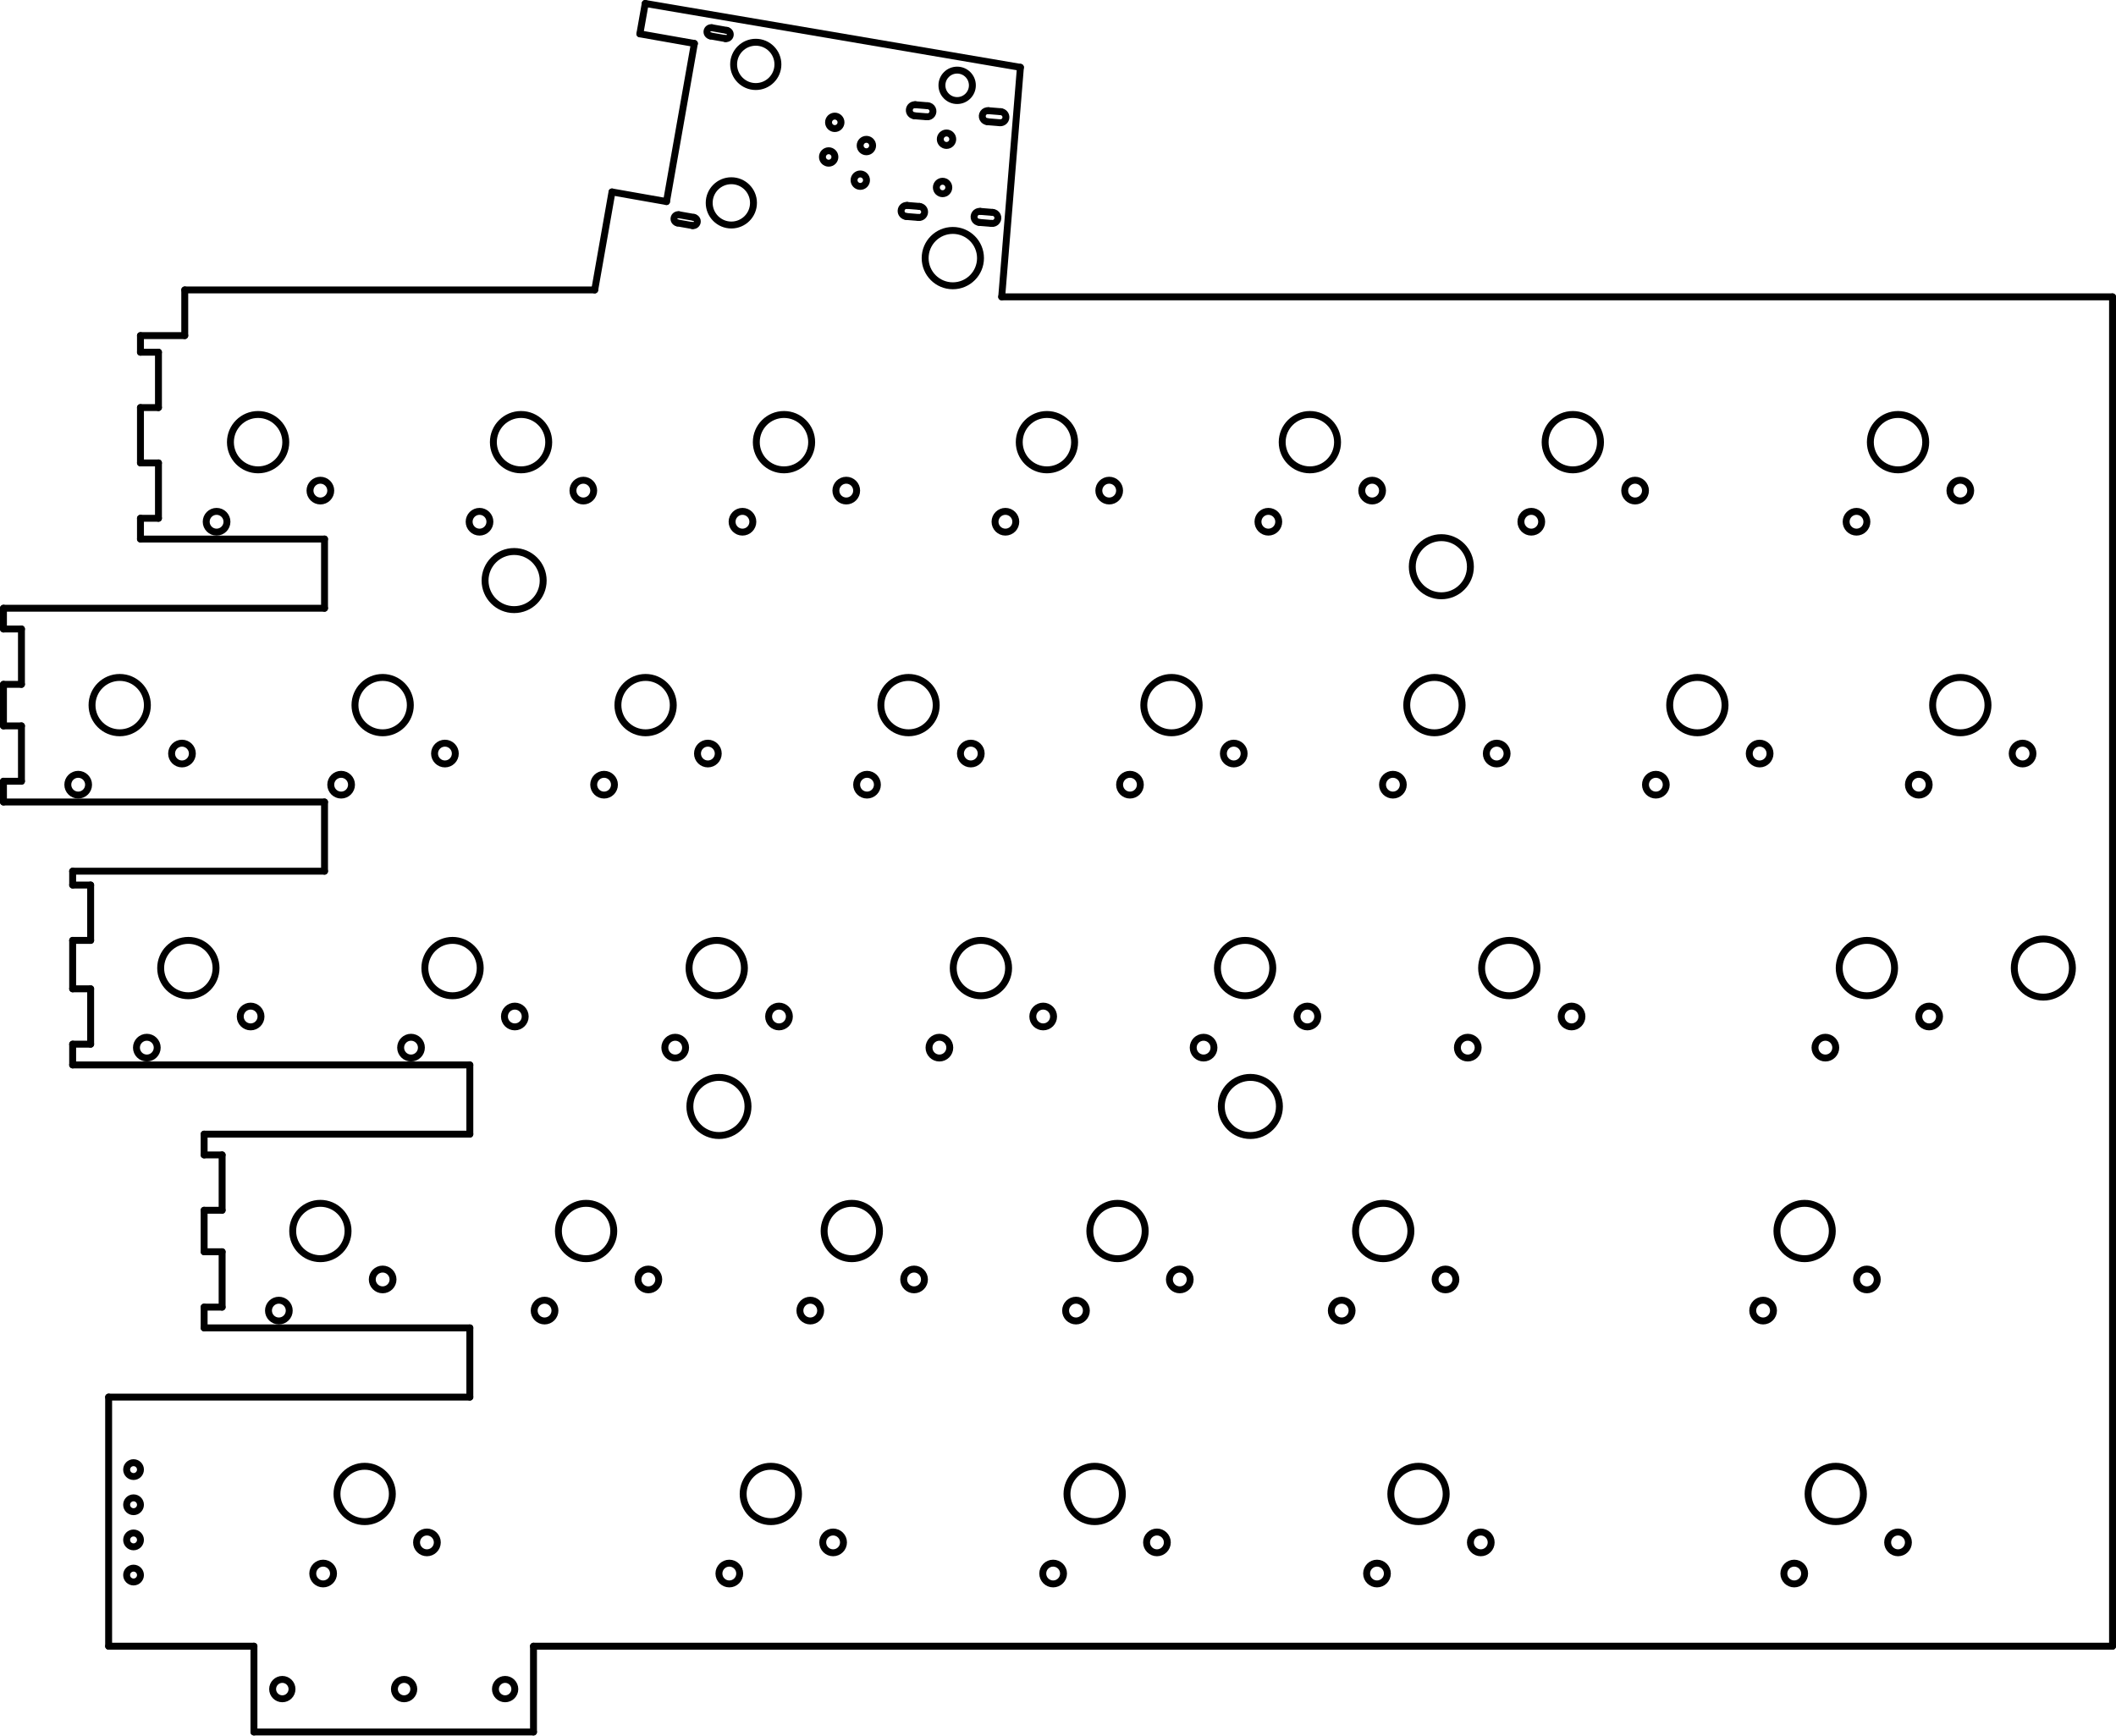
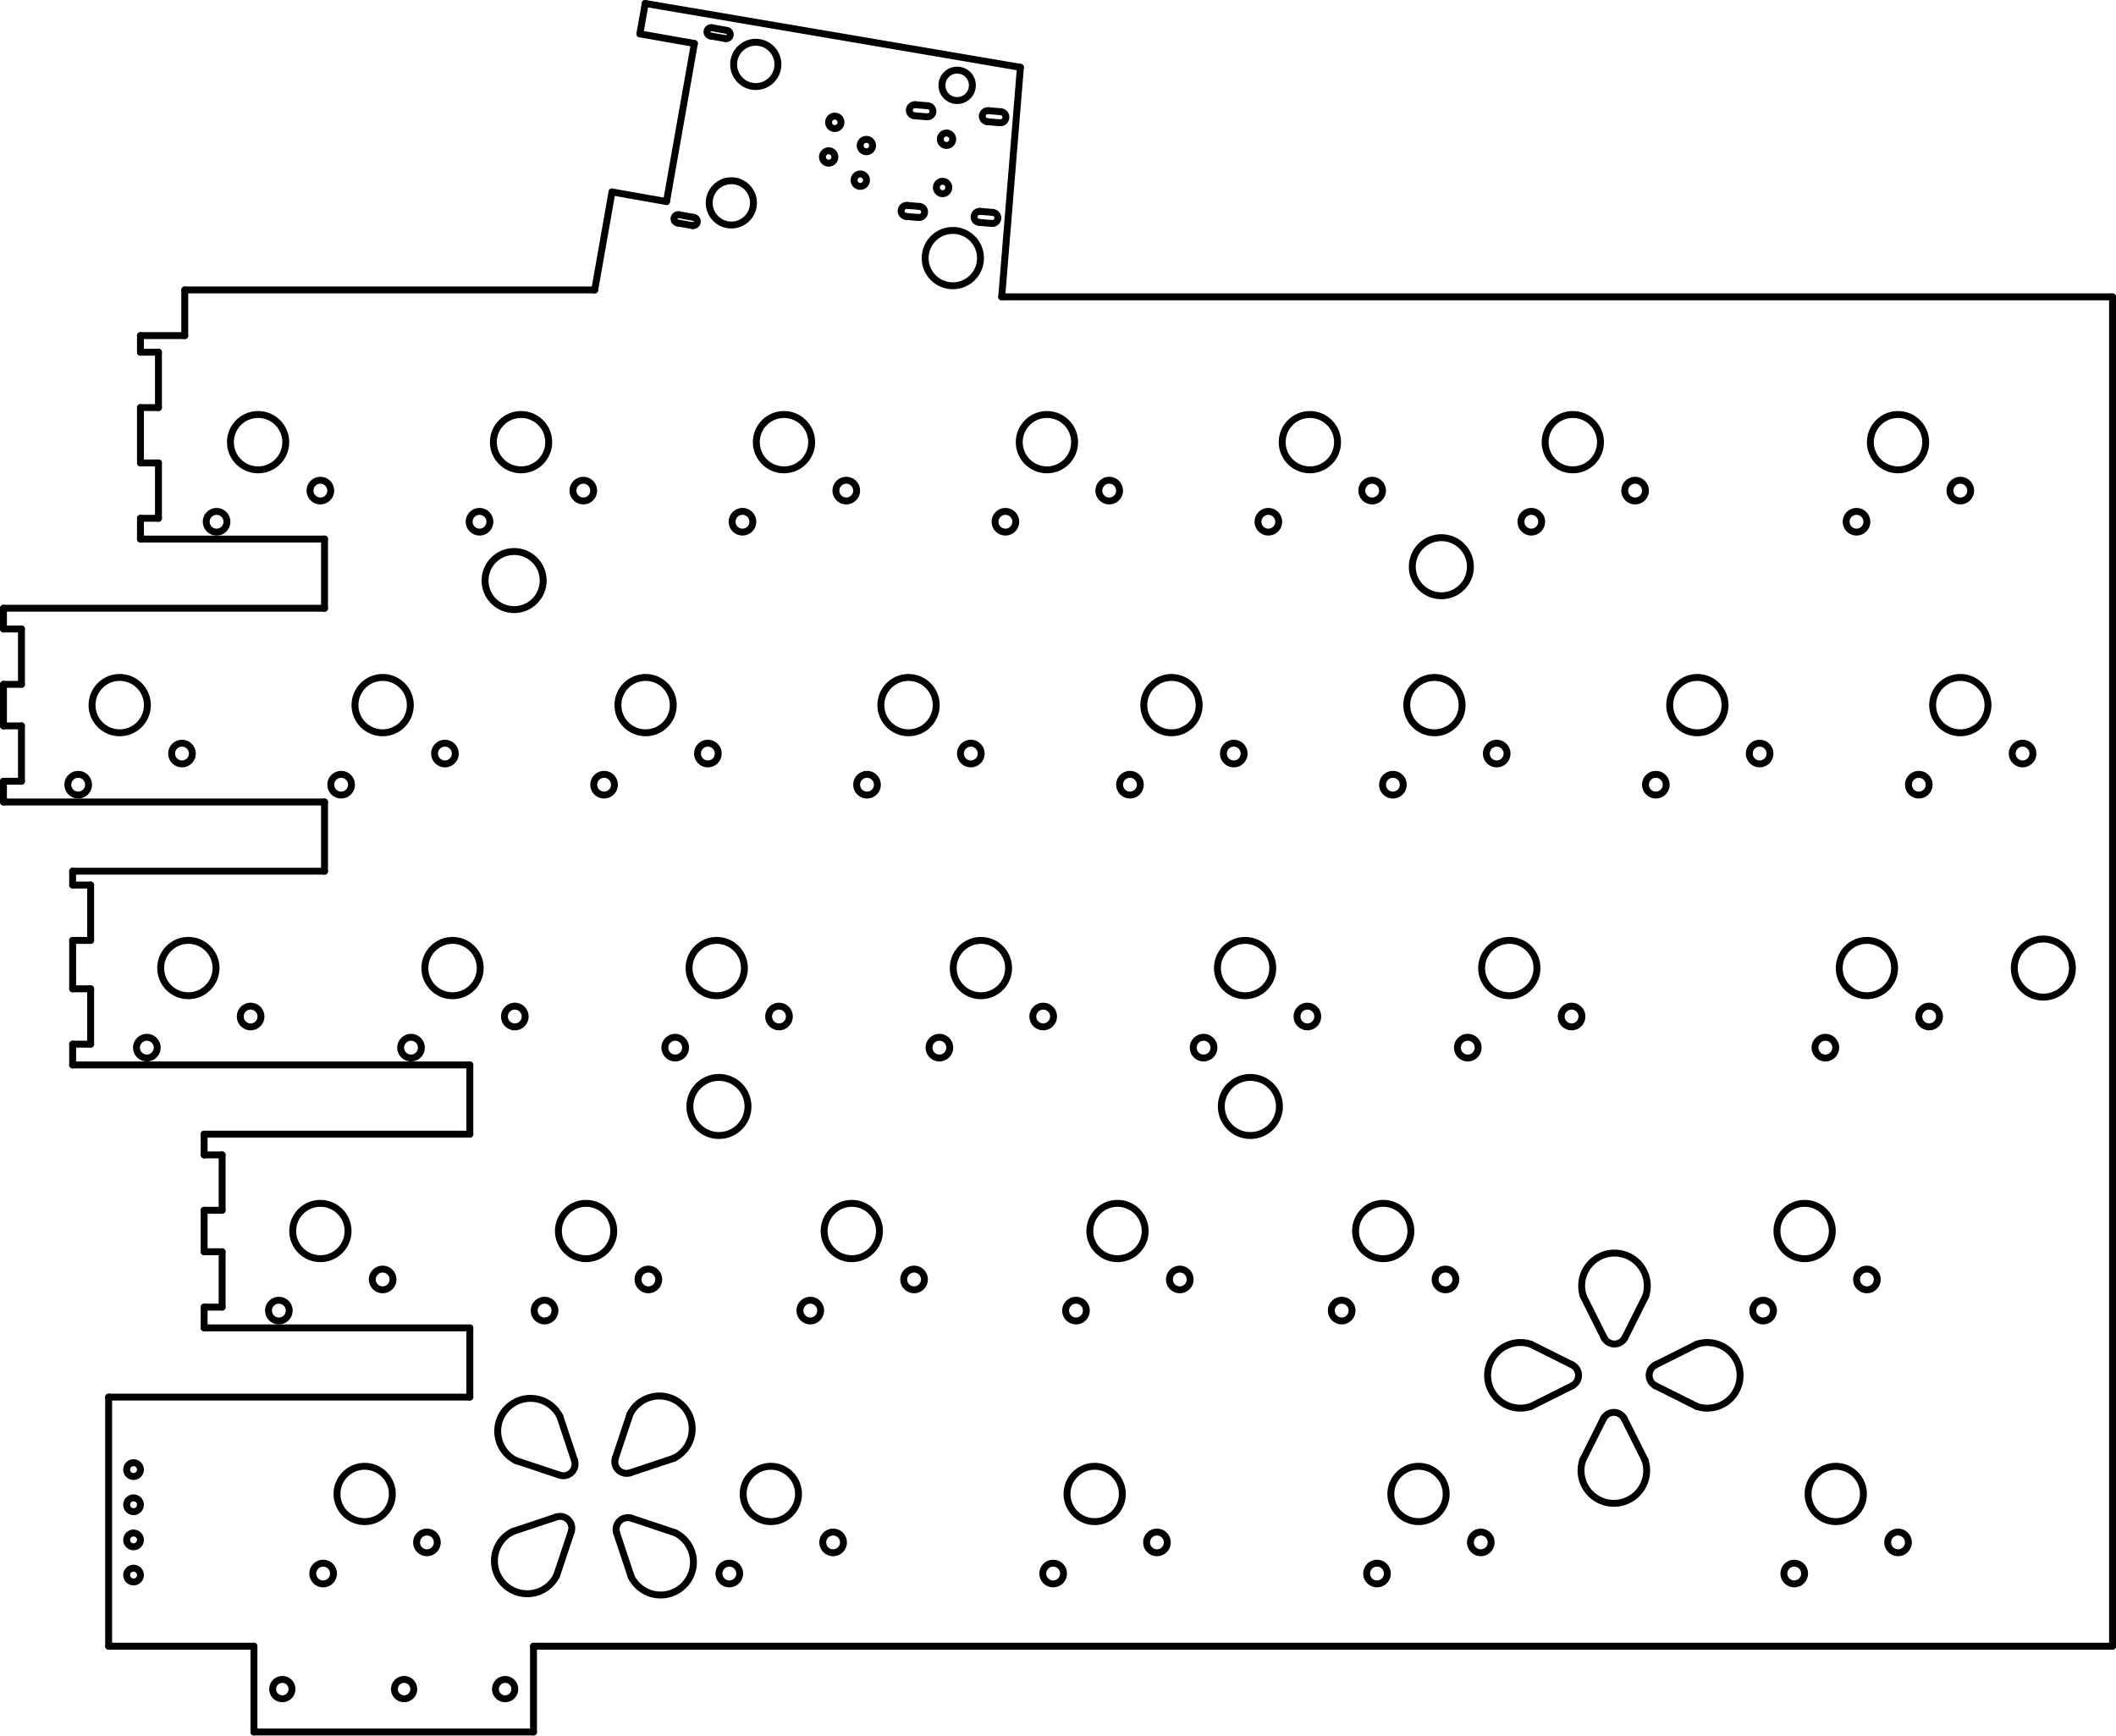
<svg xmlns="http://www.w3.org/2000/svg" width="152.9mm" height="125.4mm" viewBox="31.385 -229.628 152.9 125.4" version="1.1" style="stroke-linecap:round;stroke-linejoin:round;fill:none">
  <g transform="scale(1,-1)">
    <line x1="77.621" y1="227.182" x2="81.561" y2="226.487" style="stroke:#000000;stroke-width:0.5;" />
    <line x1="81.561" y1="226.487" x2="79.546" y2="215.063" style="stroke:#000000;stroke-width:0.5;" />
    <line x1="79.546" y1="215.063" x2="75.607" y2="215.758" style="stroke:#000000;stroke-width:0.5;" />
    <circle cx="100.235" cy="210.978" r="2" style="stroke:#000000;stroke-width:0.5;" />
    <circle cx="85.996" cy="224.975" r="1.6" style="stroke:#000000;stroke-width:0.5;" />
    <circle cx="84.231" cy="214.969" r="1.6" style="stroke:#000000;stroke-width:0.5;" />
    <circle cx="100.548" cy="223.462" r="1.1" style="stroke:#000000;stroke-width:0.5;" />
    <circle cx="51.785" cy="107.578" r="0.7" style="stroke:#000000;stroke-width:0.5;" />
    <circle cx="67.885" cy="107.578" r="0.7" style="stroke:#000000;stroke-width:0.5;" />
    <circle cx="60.585" cy="107.578" r="0.7" style="stroke:#000000;stroke-width:0.5;" />
    <path d="M102.213,214.354 A0.4,0.4 0 1,1 102.148,213.557 " style="stroke:#000000;stroke-width:0.5;" />
    <path d="M102.213,214.354 L103.111,214.281 " style="stroke:#000000;stroke-width:0.5;" />
    <path d="M103.046,213.484 A0.4,0.4 0 1,1 103.111,214.281 " style="stroke:#000000;stroke-width:0.5;" />
    <path d="M103.046,213.484 L102.148,213.557 " style="stroke:#000000;stroke-width:0.5;" />
    <path d="M102.807,221.63 L103.704,221.557 " style="stroke:#000000;stroke-width:0.5;" />
    <path d="M103.639,220.759 A0.4,0.4 0 1,1 103.704,221.557 " style="stroke:#000000;stroke-width:0.5;" />
    <path d="M103.639,220.759 L102.742,220.833 " style="stroke:#000000;stroke-width:0.5;" />
    <path d="M102.807,221.63 A0.4,0.4 0 1,1 102.742,220.833 " style="stroke:#000000;stroke-width:0.5;" />
    <path d="M97.524,222.061 A0.4,0.4 0 1,1 97.459,221.263 " style="stroke:#000000;stroke-width:0.5;" />
    <path d="M97.524,222.061 L98.421,221.987 " style="stroke:#000000;stroke-width:0.5;" />
    <path d="M98.356,221.19 A0.4,0.4 0 1,1 98.421,221.987 " style="stroke:#000000;stroke-width:0.5;" />
    <path d="M98.356,221.19 L97.459,221.263 " style="stroke:#000000;stroke-width:0.5;" />
    <path d="M96.931,214.785 A0.4,0.4 0 1,1 96.866,213.987 " style="stroke:#000000;stroke-width:0.5;" />
    <path d="M96.931,214.785 L97.828,214.712 " style="stroke:#000000;stroke-width:0.5;" />
    <path d="M97.763,213.914 A0.4,0.4 0 1,1 97.828,214.712 " style="stroke:#000000;stroke-width:0.5;" />
    <path d="M97.763,213.914 L96.866,213.987 " style="stroke:#000000;stroke-width:0.5;" />
    <path d="M80.44,214.111 L81.523,213.92 " style="stroke:#000000;stroke-width:0.5;" />
    <path d="M81.419,213.329 A0.3,0.3 0 0,1 81.523,213.92 " style="stroke:#000000;stroke-width:0.5;" />
    <path d="M81.419,213.329 L80.335,213.52 " style="stroke:#000000;stroke-width:0.5;" />
    <path d="M80.44,214.111 A0.3,0.3 0 1,1 80.335,213.52 " style="stroke:#000000;stroke-width:0.5;" />
    <path d="M82.822,227.623 L83.906,227.432 " style="stroke:#000000;stroke-width:0.5;" />
    <path d="M83.801,226.841 A0.3,0.3 0 0,1 83.906,227.432 " style="stroke:#000000;stroke-width:0.5;" />
    <path d="M83.801,226.841 L82.718,227.032 " style="stroke:#000000;stroke-width:0.5;" />
    <path d="M82.822,227.623 A0.3,0.3 0 1,1 82.718,227.032 " style="stroke:#000000;stroke-width:0.5;" />
    <circle cx="41.035" cy="115.818" r="0.5" style="stroke:#000000;stroke-width:0.5;" />
    <circle cx="41.035" cy="118.358" r="0.5" style="stroke:#000000;stroke-width:0.5;" />
    <circle cx="41.035" cy="120.898" r="0.5" style="stroke:#000000;stroke-width:0.5;" />
    <circle cx="41.035" cy="123.438" r="0.5" style="stroke:#000000;stroke-width:0.5;" />
    <circle cx="99.779" cy="219.569" r="0.45" style="stroke:#000000;stroke-width:0.5;" />
    <circle cx="99.495" cy="216.081" r="0.45" style="stroke:#000000;stroke-width:0.5;" />
    <circle cx="91.705" cy="220.788" r="0.45" style="stroke:#000000;stroke-width:0.5;" />
    <circle cx="91.264" cy="218.286" r="0.45" style="stroke:#000000;stroke-width:0.5;" />
    <circle cx="93.989" cy="219.111" r="0.45" style="stroke:#000000;stroke-width:0.5;" />
    <circle cx="93.548" cy="216.609" r="0.45" style="stroke:#000000;stroke-width:0.5;" />
    <path d="M78.009,229.378 L77.621,227.182 " style="stroke:#000000;stroke-width:0.5;" />
    <path d="M75.607,215.758 L74.359,208.678 " style="stroke:#000000;stroke-width:0.5;" />
    <path d="M49.735,110.678 L49.735,104.478 " style="stroke:#000000;stroke-width:0.5;" />
    <path d="M49.735,104.478 L69.935,104.478 " style="stroke:#000000;stroke-width:0.5;" />
    <path d="M69.935,104.478 L69.935,110.678 " style="stroke:#000000;stroke-width:0.5;" />
    <path d="M103.767,208.178 L105.119,224.763 " style="stroke:#000000;stroke-width:0.5;" />
    <path d="M78.009,229.378 L105.119,224.763 " style="stroke:#000000;stroke-width:0.5;" />
    <circle cx="62.235" cy="118.178" r="0.75" style="stroke:#000000;stroke-width:0.5;" />
    <circle cx="54.735" cy="115.928" r="0.75" style="stroke:#000000;stroke-width:0.5;" />
    <circle cx="165.535" cy="191.928" r="0.75" style="stroke:#000000;stroke-width:0.5;" />
    <circle cx="173.035" cy="194.178" r="0.75" style="stroke:#000000;stroke-width:0.5;" />
    <circle cx="163.285" cy="153.928" r="0.75" style="stroke:#000000;stroke-width:0.5;" />
    <circle cx="170.785" cy="156.178" r="0.75" style="stroke:#000000;stroke-width:0.5;" />
    <circle cx="158.785" cy="134.928" r="0.75" style="stroke:#000000;stroke-width:0.5;" />
    <circle cx="166.285" cy="137.178" r="0.75" style="stroke:#000000;stroke-width:0.5;" />
    <circle cx="161.035" cy="115.928" r="0.75" style="stroke:#000000;stroke-width:0.5;" />
    <circle cx="168.535" cy="118.178" r="0.75" style="stroke:#000000;stroke-width:0.5;" />
    <circle cx="138.385" cy="118.178" r="0.75" style="stroke:#000000;stroke-width:0.5;" />
    <circle cx="130.885" cy="115.928" r="0.75" style="stroke:#000000;stroke-width:0.5;" />
    <circle cx="114.985" cy="118.178" r="0.75" style="stroke:#000000;stroke-width:0.5;" />
    <circle cx="107.485" cy="115.928" r="0.75" style="stroke:#000000;stroke-width:0.5;" />
    <circle cx="91.585" cy="118.178" r="0.75" style="stroke:#000000;stroke-width:0.5;" />
    <circle cx="84.085" cy="115.928" r="0.75" style="stroke:#000000;stroke-width:0.5;" />
    <circle cx="128.335" cy="134.928" r="0.75" style="stroke:#000000;stroke-width:0.5;" />
    <circle cx="135.835" cy="137.178" r="0.75" style="stroke:#000000;stroke-width:0.5;" />
    <circle cx="109.135" cy="134.928" r="0.75" style="stroke:#000000;stroke-width:0.5;" />
    <circle cx="116.635" cy="137.178" r="0.75" style="stroke:#000000;stroke-width:0.5;" />
    <circle cx="89.935" cy="134.928" r="0.75" style="stroke:#000000;stroke-width:0.5;" />
    <circle cx="97.435" cy="137.178" r="0.75" style="stroke:#000000;stroke-width:0.5;" />
    <circle cx="70.735" cy="134.928" r="0.75" style="stroke:#000000;stroke-width:0.5;" />
    <circle cx="78.235" cy="137.178" r="0.75" style="stroke:#000000;stroke-width:0.5;" />
    <circle cx="59.035" cy="137.178" r="0.75" style="stroke:#000000;stroke-width:0.5;" />
    <circle cx="51.535" cy="134.928" r="0.75" style="stroke:#000000;stroke-width:0.5;" />
    <circle cx="144.945" cy="156.178" r="0.75" style="stroke:#000000;stroke-width:0.5;" />
    <circle cx="137.445" cy="153.928" r="0.75" style="stroke:#000000;stroke-width:0.5;" />
    <circle cx="125.855" cy="156.178" r="0.75" style="stroke:#000000;stroke-width:0.5;" />
    <circle cx="118.355" cy="153.928" r="0.75" style="stroke:#000000;stroke-width:0.5;" />
    <circle cx="106.765" cy="156.178" r="0.75" style="stroke:#000000;stroke-width:0.5;" />
    <circle cx="99.265" cy="153.928" r="0.75" style="stroke:#000000;stroke-width:0.5;" />
    <circle cx="87.675" cy="156.178" r="0.75" style="stroke:#000000;stroke-width:0.5;" />
    <circle cx="80.175" cy="153.928" r="0.75" style="stroke:#000000;stroke-width:0.5;" />
    <circle cx="68.585" cy="156.178" r="0.75" style="stroke:#000000;stroke-width:0.5;" />
    <circle cx="61.085" cy="153.928" r="0.75" style="stroke:#000000;stroke-width:0.5;" />
    <circle cx="41.995" cy="153.928" r="0.75" style="stroke:#000000;stroke-width:0.5;" />
    <circle cx="49.495" cy="156.178" r="0.75" style="stroke:#000000;stroke-width:0.5;" />
    <circle cx="170.035" cy="172.928" r="0.75" style="stroke:#000000;stroke-width:0.5;" />
    <circle cx="177.535" cy="175.178" r="0.75" style="stroke:#000000;stroke-width:0.5;" />
    <circle cx="151.035" cy="172.928" r="0.75" style="stroke:#000000;stroke-width:0.5;" />
    <circle cx="158.535" cy="175.178" r="0.75" style="stroke:#000000;stroke-width:0.5;" />
    <circle cx="132.035" cy="172.928" r="0.75" style="stroke:#000000;stroke-width:0.5;" />
    <circle cx="139.535" cy="175.178" r="0.75" style="stroke:#000000;stroke-width:0.5;" />
    <circle cx="113.035" cy="172.928" r="0.75" style="stroke:#000000;stroke-width:0.5;" />
    <circle cx="120.535" cy="175.178" r="0.75" style="stroke:#000000;stroke-width:0.5;" />
    <circle cx="94.035" cy="172.928" r="0.75" style="stroke:#000000;stroke-width:0.5;" />
    <circle cx="101.535" cy="175.178" r="0.75" style="stroke:#000000;stroke-width:0.5;" />
    <circle cx="75.035" cy="172.928" r="0.75" style="stroke:#000000;stroke-width:0.5;" />
    <circle cx="82.535" cy="175.178" r="0.75" style="stroke:#000000;stroke-width:0.5;" />
    <circle cx="56.035" cy="172.928" r="0.75" style="stroke:#000000;stroke-width:0.5;" />
    <circle cx="63.535" cy="175.178" r="0.75" style="stroke:#000000;stroke-width:0.5;" />
    <circle cx="37.035" cy="172.928" r="0.75" style="stroke:#000000;stroke-width:0.5;" />
    <circle cx="44.535" cy="175.178" r="0.75" style="stroke:#000000;stroke-width:0.5;" />
    <circle cx="142.035" cy="191.928" r="0.75" style="stroke:#000000;stroke-width:0.5;" />
    <circle cx="149.535" cy="194.178" r="0.75" style="stroke:#000000;stroke-width:0.5;" />
    <circle cx="123.035" cy="191.928" r="0.75" style="stroke:#000000;stroke-width:0.5;" />
    <circle cx="130.535" cy="194.178" r="0.75" style="stroke:#000000;stroke-width:0.5;" />
    <circle cx="104.035" cy="191.928" r="0.75" style="stroke:#000000;stroke-width:0.5;" />
    <circle cx="111.535" cy="194.178" r="0.75" style="stroke:#000000;stroke-width:0.5;" />
    <circle cx="85.035" cy="191.928" r="0.75" style="stroke:#000000;stroke-width:0.5;" />
    <circle cx="92.535" cy="194.178" r="0.75" style="stroke:#000000;stroke-width:0.5;" />
    <circle cx="66.035" cy="191.928" r="0.75" style="stroke:#000000;stroke-width:0.5;" />
    <circle cx="73.535" cy="194.178" r="0.75" style="stroke:#000000;stroke-width:0.5;" />
    <circle cx="47.035" cy="191.928" r="0.75" style="stroke:#000000;stroke-width:0.5;" />
    <circle cx="54.535" cy="194.178" r="0.75" style="stroke:#000000;stroke-width:0.5;" />
    <path d="M42.835,196.178 L42.835,192.178 " style="stroke:#000000;stroke-width:0.5;" />
    <path d="M42.835,192.178 L41.535,192.178 " style="stroke:#000000;stroke-width:0.5;" />
    <path d="M41.535,196.178 L42.835,196.178 " style="stroke:#000000;stroke-width:0.5;" />
    <path d="M42.835,204.178 L42.835,200.178 " style="stroke:#000000;stroke-width:0.5;" />
    <path d="M42.835,200.178 L41.535,200.178 " style="stroke:#000000;stroke-width:0.5;" />
    <path d="M41.535,204.178 L42.835,204.178 " style="stroke:#000000;stroke-width:0.5;" />
    <path d="M47.435,146.178 L47.435,142.178 " style="stroke:#000000;stroke-width:0.5;" />
    <path d="M47.435,142.178 L46.135,142.178 " style="stroke:#000000;stroke-width:0.5;" />
    <path d="M46.135,146.178 L47.435,146.178 " style="stroke:#000000;stroke-width:0.5;" />
    <path d="M47.435,139.178 L47.435,135.178 " style="stroke:#000000;stroke-width:0.5;" />
    <path d="M47.435,135.178 L46.135,135.178 " style="stroke:#000000;stroke-width:0.5;" />
    <path d="M46.135,139.178 L47.435,139.178 " style="stroke:#000000;stroke-width:0.5;" />
    <path d="M37.935,158.178 L37.935,154.178 " style="stroke:#000000;stroke-width:0.5;" />
    <path d="M37.935,154.178 L36.635,154.178 " style="stroke:#000000;stroke-width:0.5;" />
    <path d="M36.635,158.178 L37.935,158.178 " style="stroke:#000000;stroke-width:0.5;" />
    <path d="M37.935,165.678 L37.935,161.678 " style="stroke:#000000;stroke-width:0.5;" />
    <path d="M37.935,161.678 L36.635,161.678 " style="stroke:#000000;stroke-width:0.5;" />
    <path d="M36.635,165.678 L37.935,165.678 " style="stroke:#000000;stroke-width:0.5;" />
    <path d="M32.935,177.178 L32.935,173.178 " style="stroke:#000000;stroke-width:0.5;" />
    <path d="M32.935,173.178 L31.635,173.178 " style="stroke:#000000;stroke-width:0.5;" />
    <path d="M31.635,177.178 L32.935,177.178 " style="stroke:#000000;stroke-width:0.5;" />
    <path d="M32.935,184.178 L32.935,180.178 " style="stroke:#000000;stroke-width:0.5;" />
    <path d="M32.935,180.178 L31.635,180.178 " style="stroke:#000000;stroke-width:0.5;" />
    <path d="M31.635,184.178 L32.935,184.178 " style="stroke:#000000;stroke-width:0.5;" />
    <path d="M39.235,110.678 L49.735,110.678 " style="stroke:#000000;stroke-width:0.5;" />
    <path d="M69.935,110.678 L184.035,110.678 " style="stroke:#000000;stroke-width:0.5;" />
    <path d="M44.735,208.678 L44.735,205.378 " style="stroke:#000000;stroke-width:0.5;" />
    <path d="M44.735,205.378 L41.535,205.378 " style="stroke:#000000;stroke-width:0.5;" />
    <path d="M74.359,208.678 L44.735,208.678 " style="stroke:#000000;stroke-width:0.5;" />
    <path d="M54.835,185.678 L31.635,185.678 " style="stroke:#000000;stroke-width:0.5;" />
    <path d="M41.535,190.678 L54.835,190.678 " style="stroke:#000000;stroke-width:0.5;" />
    <path d="M54.835,190.678 L54.835,185.678 " style="stroke:#000000;stroke-width:0.5;" />
    <path d="M184.035,208.178 L103.767,208.178 " style="stroke:#000000;stroke-width:0.5;" />
    <path d="M54.835,166.678 L36.635,166.678 " style="stroke:#000000;stroke-width:0.5;" />
    <path d="M54.835,171.678 L54.835,166.678 " style="stroke:#000000;stroke-width:0.5;" />
    <path d="M31.635,171.678 L54.835,171.678 " style="stroke:#000000;stroke-width:0.5;" />
    <path d="M65.335,128.678 L39.235,128.678 " style="stroke:#000000;stroke-width:0.5;" />
    <path d="M65.335,133.678 L65.335,128.678 " style="stroke:#000000;stroke-width:0.5;" />
    <path d="M46.135,133.678 L65.335,133.678 " style="stroke:#000000;stroke-width:0.5;" />
    <path d="M65.335,147.678 L46.135,147.678 " style="stroke:#000000;stroke-width:0.5;" />
    <path d="M65.335,152.678 L65.335,147.678 " style="stroke:#000000;stroke-width:0.5;" />
    <path d="M36.635,152.678 L65.335,152.678 " style="stroke:#000000;stroke-width:0.5;" />
    <path d="M41.535,204.178 L41.535,205.378 " style="stroke:#000000;stroke-width:0.5;" />
    <path d="M41.535,190.678 L41.535,192.178 " style="stroke:#000000;stroke-width:0.5;" />
    <path d="M31.635,184.178 L31.635,185.678 " style="stroke:#000000;stroke-width:0.5;" />
    <path d="M31.635,171.678 L31.635,173.178 " style="stroke:#000000;stroke-width:0.5;" />
    <path d="M39.235,110.678 L39.235,128.678 " style="stroke:#000000;stroke-width:0.5;" />
    <path d="M41.535,196.178 L41.535,200.178 " style="stroke:#000000;stroke-width:0.5;" />
    <path d="M31.635,177.178 L31.635,180.178 " style="stroke:#000000;stroke-width:0.5;" />
    <path d="M36.635,165.678 L36.635,166.678 " style="stroke:#000000;stroke-width:0.5;" />
    <path d="M36.635,158.178 L36.635,161.678 " style="stroke:#000000;stroke-width:0.5;" />
    <path d="M36.635,152.678 L36.635,154.178 " style="stroke:#000000;stroke-width:0.5;" />
    <path d="M46.135,146.178 L46.135,147.678 " style="stroke:#000000;stroke-width:0.5;" />
    <path d="M46.135,139.178 L46.135,142.178 " style="stroke:#000000;stroke-width:0.5;" />
    <path d="M46.135,133.678 L46.135,135.178 " style="stroke:#000000;stroke-width:0.5;" />
    <path d="M184.035,208.178 L184.035,110.678 " style="stroke:#000000;stroke-width:0.5;" />
    <circle cx="68.535" cy="187.678" r="2.1" style="stroke:#000000;stroke-width:0.5;" />
    <circle cx="83.335" cy="149.678" r="2.1" style="stroke:#000000;stroke-width:0.5;" />
    <circle cx="121.735" cy="149.678" r="2.1" style="stroke:#000000;stroke-width:0.5;" />
    <circle cx="179.035" cy="159.678" r="2.1" style="stroke:#000000;stroke-width:0.5;" />
    <circle cx="135.535" cy="188.678" r="2.1" style="stroke:#000000;stroke-width:0.5;" />
    <circle cx="164.035" cy="121.678" r="2" style="stroke:#000000;stroke-width:0.5;" />
    <circle cx="133.885" cy="121.678" r="2" style="stroke:#000000;stroke-width:0.5;" />
    <circle cx="131.335" cy="140.678" r="2" style="stroke:#000000;stroke-width:0.5;" />
    <circle cx="161.785" cy="140.678" r="2" style="stroke:#000000;stroke-width:0.5;" />
    <circle cx="166.285" cy="159.678" r="2" style="stroke:#000000;stroke-width:0.5;" />
    <circle cx="140.445" cy="159.678" r="2" style="stroke:#000000;stroke-width:0.5;" />
    <circle cx="173.035" cy="178.678" r="2" style="stroke:#000000;stroke-width:0.5;" />
    <circle cx="168.535" cy="197.678" r="2" style="stroke:#000000;stroke-width:0.5;" />
    <circle cx="145.035" cy="197.678" r="2" style="stroke:#000000;stroke-width:0.5;" />
    <circle cx="126.035" cy="197.678" r="2" style="stroke:#000000;stroke-width:0.5;" />
    <circle cx="107.035" cy="197.678" r="2" style="stroke:#000000;stroke-width:0.5;" />
    <circle cx="88.035" cy="197.678" r="2" style="stroke:#000000;stroke-width:0.5;" />
    <circle cx="69.035" cy="197.678" r="2" style="stroke:#000000;stroke-width:0.5;" />
    <circle cx="50.035" cy="197.678" r="2" style="stroke:#000000;stroke-width:0.5;" />
    <circle cx="154.035" cy="178.678" r="2" style="stroke:#000000;stroke-width:0.5;" />
    <circle cx="135.035" cy="178.678" r="2" style="stroke:#000000;stroke-width:0.5;" />
    <circle cx="116.035" cy="178.678" r="2" style="stroke:#000000;stroke-width:0.5;" />
    <circle cx="97.035" cy="178.678" r="2" style="stroke:#000000;stroke-width:0.5;" />
    <circle cx="78.035" cy="178.678" r="2" style="stroke:#000000;stroke-width:0.5;" />
    <circle cx="59.035" cy="178.678" r="2" style="stroke:#000000;stroke-width:0.5;" />
    <circle cx="40.035" cy="178.678" r="2" style="stroke:#000000;stroke-width:0.5;" />
    <circle cx="121.355" cy="159.678" r="2" style="stroke:#000000;stroke-width:0.5;" />
    <circle cx="102.265" cy="159.678" r="2" style="stroke:#000000;stroke-width:0.5;" />
    <circle cx="83.175" cy="159.678" r="2" style="stroke:#000000;stroke-width:0.5;" />
    <circle cx="64.085" cy="159.678" r="2" style="stroke:#000000;stroke-width:0.5;" />
    <circle cx="44.995" cy="159.678" r="2" style="stroke:#000000;stroke-width:0.5;" />
    <circle cx="112.135" cy="140.678" r="2" style="stroke:#000000;stroke-width:0.5;" />
    <circle cx="92.935" cy="140.678" r="2" style="stroke:#000000;stroke-width:0.5;" />
    <circle cx="73.735" cy="140.678" r="2" style="stroke:#000000;stroke-width:0.5;" />
    <circle cx="54.535" cy="140.678" r="2" style="stroke:#000000;stroke-width:0.5;" />
    <circle cx="57.735" cy="121.678" r="2" style="stroke:#000000;stroke-width:0.5;" />
    <circle cx="110.485" cy="121.678" r="2" style="stroke:#000000;stroke-width:0.5;" />
    <circle cx="87.085" cy="121.678" r="2" style="stroke:#000000;stroke-width:0.5;" />
+     <path d="M150.296,135.962 A2.372,2.372 0 1,1 145.796,135.962 " style="stroke:#000000;stroke-width:0.5;" />
+     <path d="M145.796,135.962 L147.296,132.962 " style="stroke:#000000;stroke-width:0.5;" />
+     <path d="M150.296,135.962 L148.796,132.962 " style="stroke:#000000;stroke-width:0.5;" />
+     <path d="M147.296,132.962 A0.85,0.85 0 0,1 148.796,132.962 " style="stroke:#000000;stroke-width:0.5;" />
+     <path d="M145.75,124.122 A2.372,2.372 0 1,1 150.25,124.122 " style="stroke:#000000;stroke-width:0.5;" />
+     <path d="M150.25,124.122 L148.75,127.122 " style="stroke:#000000;stroke-width:0.5;" />
+     <path d="M145.75,124.122 L147.25,127.122 " style="stroke:#000000;stroke-width:0.5;" />
+     <path d="M148.75,127.122 A0.85,0.85 0 0,1 147.25,127.122 " style="stroke:#000000;stroke-width:0.5;" />
+     <path d="M142,132.5 A2.372,2.372 0 1,1 142,128 " style="stroke:#000000;stroke-width:0.5;" />
+     <path d="M142,128 L145,129.5 " style="stroke:#000000;stroke-width:0.5;" />
+     <path d="M142,132.5 L145,131 " style="stroke:#000000;stroke-width:0.5;" />
+     <path d="M145,129.5 A0.85,0.85 0 0,1 145,131 " style="stroke:#000000;stroke-width:0.5;" />
+     <path d="M154,128 A2.372,2.372 0 1,1 154,132.5 " style="stroke:#000000;stroke-width:0.5;" />
+     <path d="M154,132.5 L151,131 " style="stroke:#000000;stroke-width:0.5;" />
+     <path d="M154,128 L151,129.5 " style="stroke:#000000;stroke-width:0.5;" />
+     <path d="M151,131 A0.85,0.85 0 0,1 151,129.5 " style="stroke:#000000;stroke-width:0.5;" />
+     <path d="M76.999,119.931 A0.85,0.85 0 0,1 75.939,118.87 " style="stroke:#000000;stroke-width:0.5;" />
+     <path d="M68.423,118.961 A2.372,2.372 0 1,1 71.605,115.779 " style="stroke:#000000;stroke-width:0.5;" />
+     <path d="M71.605,115.779 L72.666,118.961 " style="stroke:#000000;stroke-width:0.5;" />
+     <path d="M68.423,118.961 L71.605,120.021 " style="stroke:#000000;stroke-width:0.5;" />
+     <path d="M72.666,118.961 A0.85,0.85 0 0,1 71.605,120.021 " style="stroke:#000000;stroke-width:0.5;" />
+     <path d="M80.091,124.264 A2.372,2.372 0 1,1 76.909,127.446 " style="stroke:#000000;stroke-width:0.5;" />
+     <path d="M76.909,127.446 L75.848,124.264 " style="stroke:#000000;stroke-width:0.5;" />
+     <path d="M80.091,124.264 L76.909,123.203 " style="stroke:#000000;stroke-width:0.5;" />
+     <path d="M75.848,124.264 A0.85,0.85 0 0,1 76.909,123.203 " style="stroke:#000000;stroke-width:0.5;" />
+     <path d="M71.842,127.275 A2.372,2.372 0 1,1 68.66,124.093 " style="stroke:#000000;stroke-width:0.5;" />
+     <path d="M68.66,124.093 L71.842,123.032 " style="stroke:#000000;stroke-width:0.5;" />
+     <path d="M71.842,127.275 L72.902,124.093 " style="stroke:#000000;stroke-width:0.5;" />
+     <path d="M71.842,123.032 A0.85,0.85 0 0,1 72.902,124.093 " style="stroke:#000000;stroke-width:0.5;" />
+     <path d="M76.999,115.688 A2.372,2.372 0 1,1 80.181,118.87 " style="stroke:#000000;stroke-width:0.5;" />
+     <path d="M80.181,118.87 L76.999,119.931 " style="stroke:#000000;stroke-width:0.5;" />
+     <path d="M76.999,115.688 L75.939,118.87 " style="stroke:#000000;stroke-width:0.5;" />
    <g>
      <path d="M-78.063,-4.857 L-78.063,-1.388 M-76.675,0 C-77.442,0 -78.063,-0.621 -78.063,-1.388 M-76.675,0 L-75.982,0 M-74.594,-1.388 C-74.594,-0.621 -75.215,0 -75.982,0 M-74.594,-1.388 L-74.594,-4.857 M-75.982,-6.245 C-75.215,-6.245 -74.594,-5.624 -74.594,-4.857 M-75.982,-6.245 L-76.675,-6.245 M-78.063,-4.857 C-78.063,-5.624 -77.442,-6.245 -76.675,-6.245 M-73.9,-6.245 L-75.982,-4.857 " style="stroke:#000000;stroke-width:0.05;" />
      <path d="M-69.043,0 L-70.43,0 C-71.197,0 -71.818,-0.621 -71.818,-1.388 L-71.818,-4.857 C-71.818,-5.624 -71.197,-6.245 -70.43,-6.245 L-69.043,-6.245 " style="stroke:#000000;stroke-width:0.05;" />
      <path d="M-66.961,-6.245 L-64.879,0 L-62.798,-6.245 M-66.383,-4.51 L-63.376,-4.51 " style="stroke:#000000;stroke-width:0.05;" />
      <path d="M-60.716,-6.245 L-58.634,-6.245 C-57.868,-6.245 -57.247,-5.624 -57.247,-4.857 L-57.247,-1.388 C-57.247,-0.621 -57.868,0 -58.634,0 L-60.716,0 L-60.716,-6.245 " style="stroke:#000000;stroke-width:0.05;" />
      <path d="M-52.563,0 L-48.4,0 M-50.481,0 L-50.481,-6.245 " style="stroke:#000000;stroke-width:0.05;" />
      <path d="M-46.318,-6.245 L-46.318,-2.082 L-44.93,-2.082 M-44.236,-2.776 C-44.236,-2.392 -44.547,-2.082 -44.93,-2.082 " style="stroke:#000000;stroke-width:0.05;" />
      <path d="M-42.154,-6.245 L-42.154,-2.082 M-42.154,-0.347 L-42.154,0 " style="stroke:#000000;stroke-width:0.05;" />
      <path d="M-39.726,-2.082 L-38.338,-2.082 M-37.297,-3.123 C-37.297,-2.548 -37.763,-2.082 -38.338,-2.082 M-37.297,-3.123 L-37.297,-6.245 L-39.032,-6.245 M-39.032,-4.163 C-39.607,-4.163 -40.073,-4.629 -40.073,-5.204 C-40.073,-5.779 -39.607,-6.245 -39.032,-6.245 M-39.032,-4.163 L-37.297,-4.163 " style="stroke:#000000;stroke-width:0.05;" />
      <path d="M-35.216,0 L-35.216,-5.551 C-35.216,-5.934 -34.905,-6.245 -34.522,-6.245 " style="stroke:#000000;stroke-width:0.05;" />
      <path d="M-29.838,0 L-27.756,-6.245 L-25.675,0 " style="stroke:#000000;stroke-width:0.05;" />
      <path d="M-23.593,-4.163 L-20.817,-4.163 L-20.817,-3.469 C-20.817,-2.703 -21.439,-2.082 -22.205,-2.082 C-22.972,-2.082 -23.593,-2.703 -23.593,-3.469 L-23.593,-5.204 C-23.593,-5.779 -23.127,-6.245 -22.552,-6.245 L-20.817,-6.245 " style="stroke:#000000;stroke-width:0.05;" />
      <path d="M-18.736,-6.245 L-18.736,-2.082 L-17.348,-2.082 M-16.654,-2.776 C-16.654,-2.392 -16.965,-2.082 -17.348,-2.082 " style="stroke:#000000;stroke-width:0.05;" />
      <path d="M-11.797,-2.471 L-11.796,-2.471 C-12.179,-2.276 -12.612,-2.166 -13.071,-2.166 C-13.38,-2.166 -13.678,-2.216 -13.955,-2.308 M-13.954,-2.308 L-13.954,-2.308 C-14.286,-2.418 -14.525,-2.731 -14.525,-3.099 C-14.525,-3.447 -14.311,-3.746 -14.008,-3.87 M-14.007,-3.87 L-12.362,-4.542 M-12.415,-6.103 L-12.415,-6.103 C-12.083,-5.993 -11.844,-5.681 -11.844,-5.312 C-11.844,-4.964 -12.058,-4.666 -12.362,-4.541 M-14.572,-5.94 L-14.573,-5.941 C-14.19,-6.135 -13.757,-6.245 -13.298,-6.245 C-12.989,-6.245 -12.692,-6.195 -12.414,-6.103 " style="stroke:#000000;stroke-width:0.05;" />
      <path d="M-9.714,-6.245 L-9.714,-2.082 M-9.714,-0.347 L-9.714,0 " style="stroke:#000000;stroke-width:0.05;" />
      <path d="M-7.633,-3.469 L-7.633,-4.857 C-7.633,-5.624 -7.011,-6.245 -6.245,-6.245 C-5.479,-6.245 -4.857,-5.624 -4.857,-4.857 L-4.857,-3.469 C-4.857,-2.703 -5.479,-2.082 -6.245,-2.082 C-7.011,-2.082 -7.633,-2.703 -7.633,-3.469 " style="stroke:#000000;stroke-width:0.05;" />
      <path d="M-2.776,-6.245 L-2.776,-2.082 L-1.041,-2.082 M0,-3.123 C0,-2.548 -0.466,-2.082 -1.041,-2.082 M0,-3.123 L0,-6.245 " style="stroke:#000000;stroke-width:0.05;" />
    </g>
  </g>
</svg>
